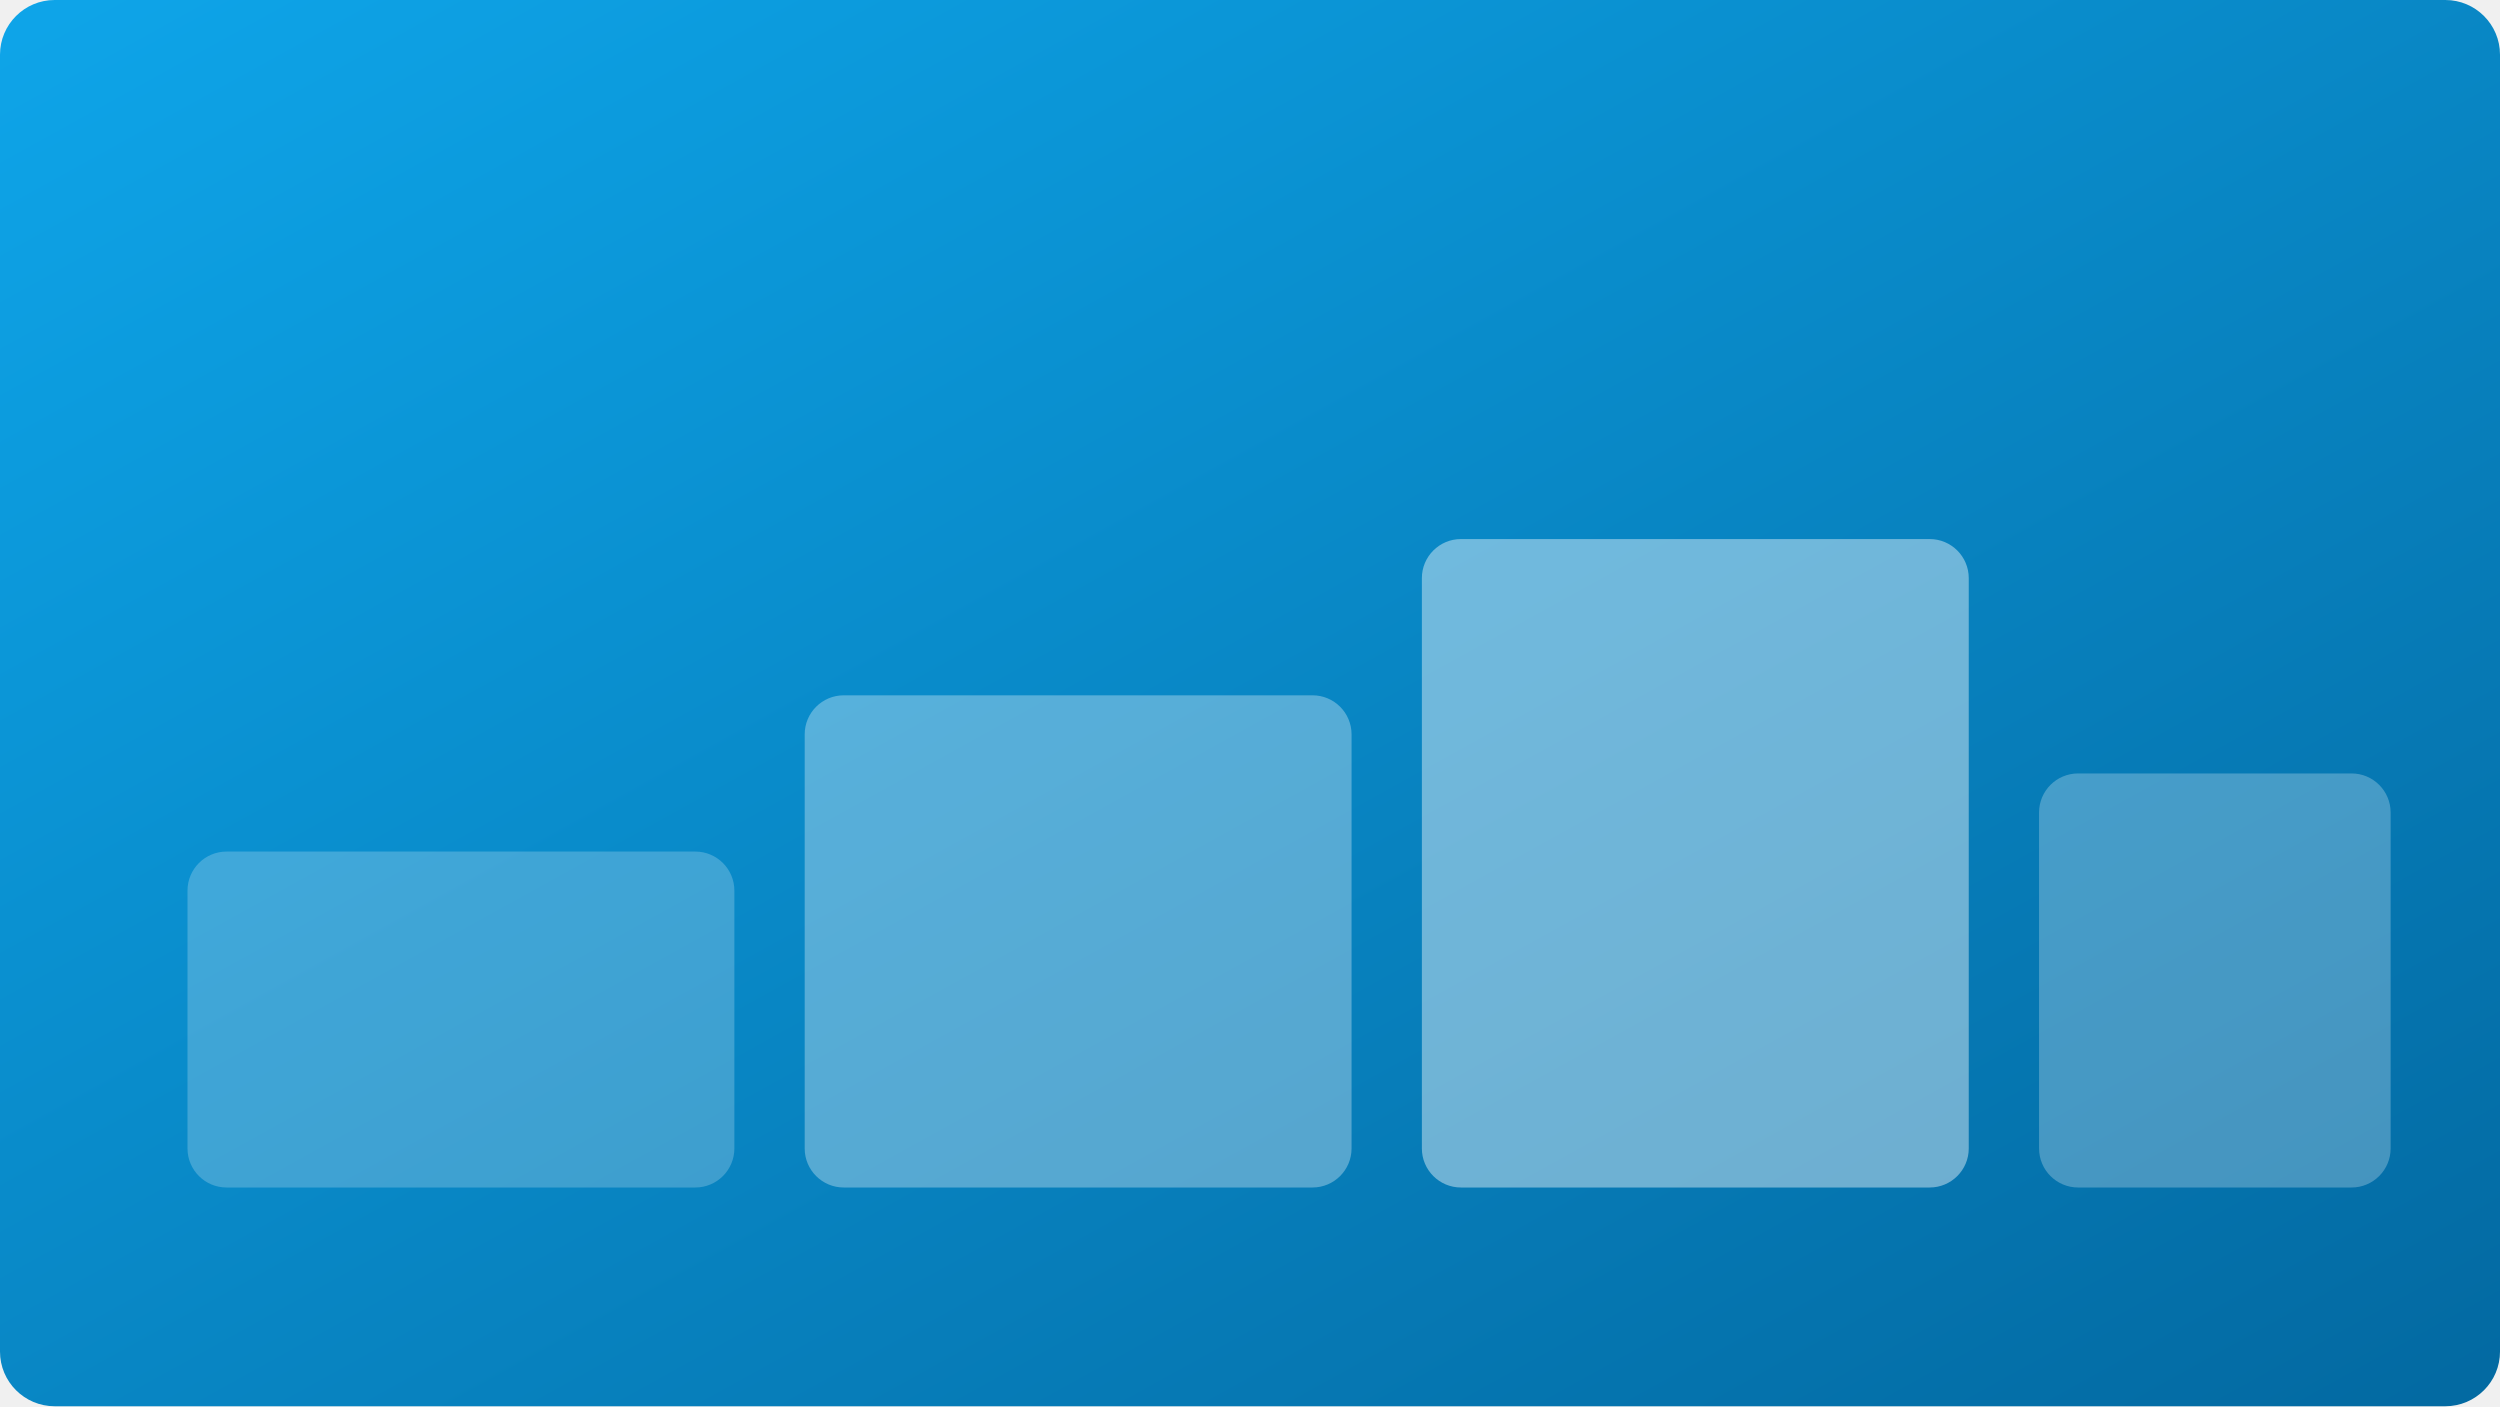
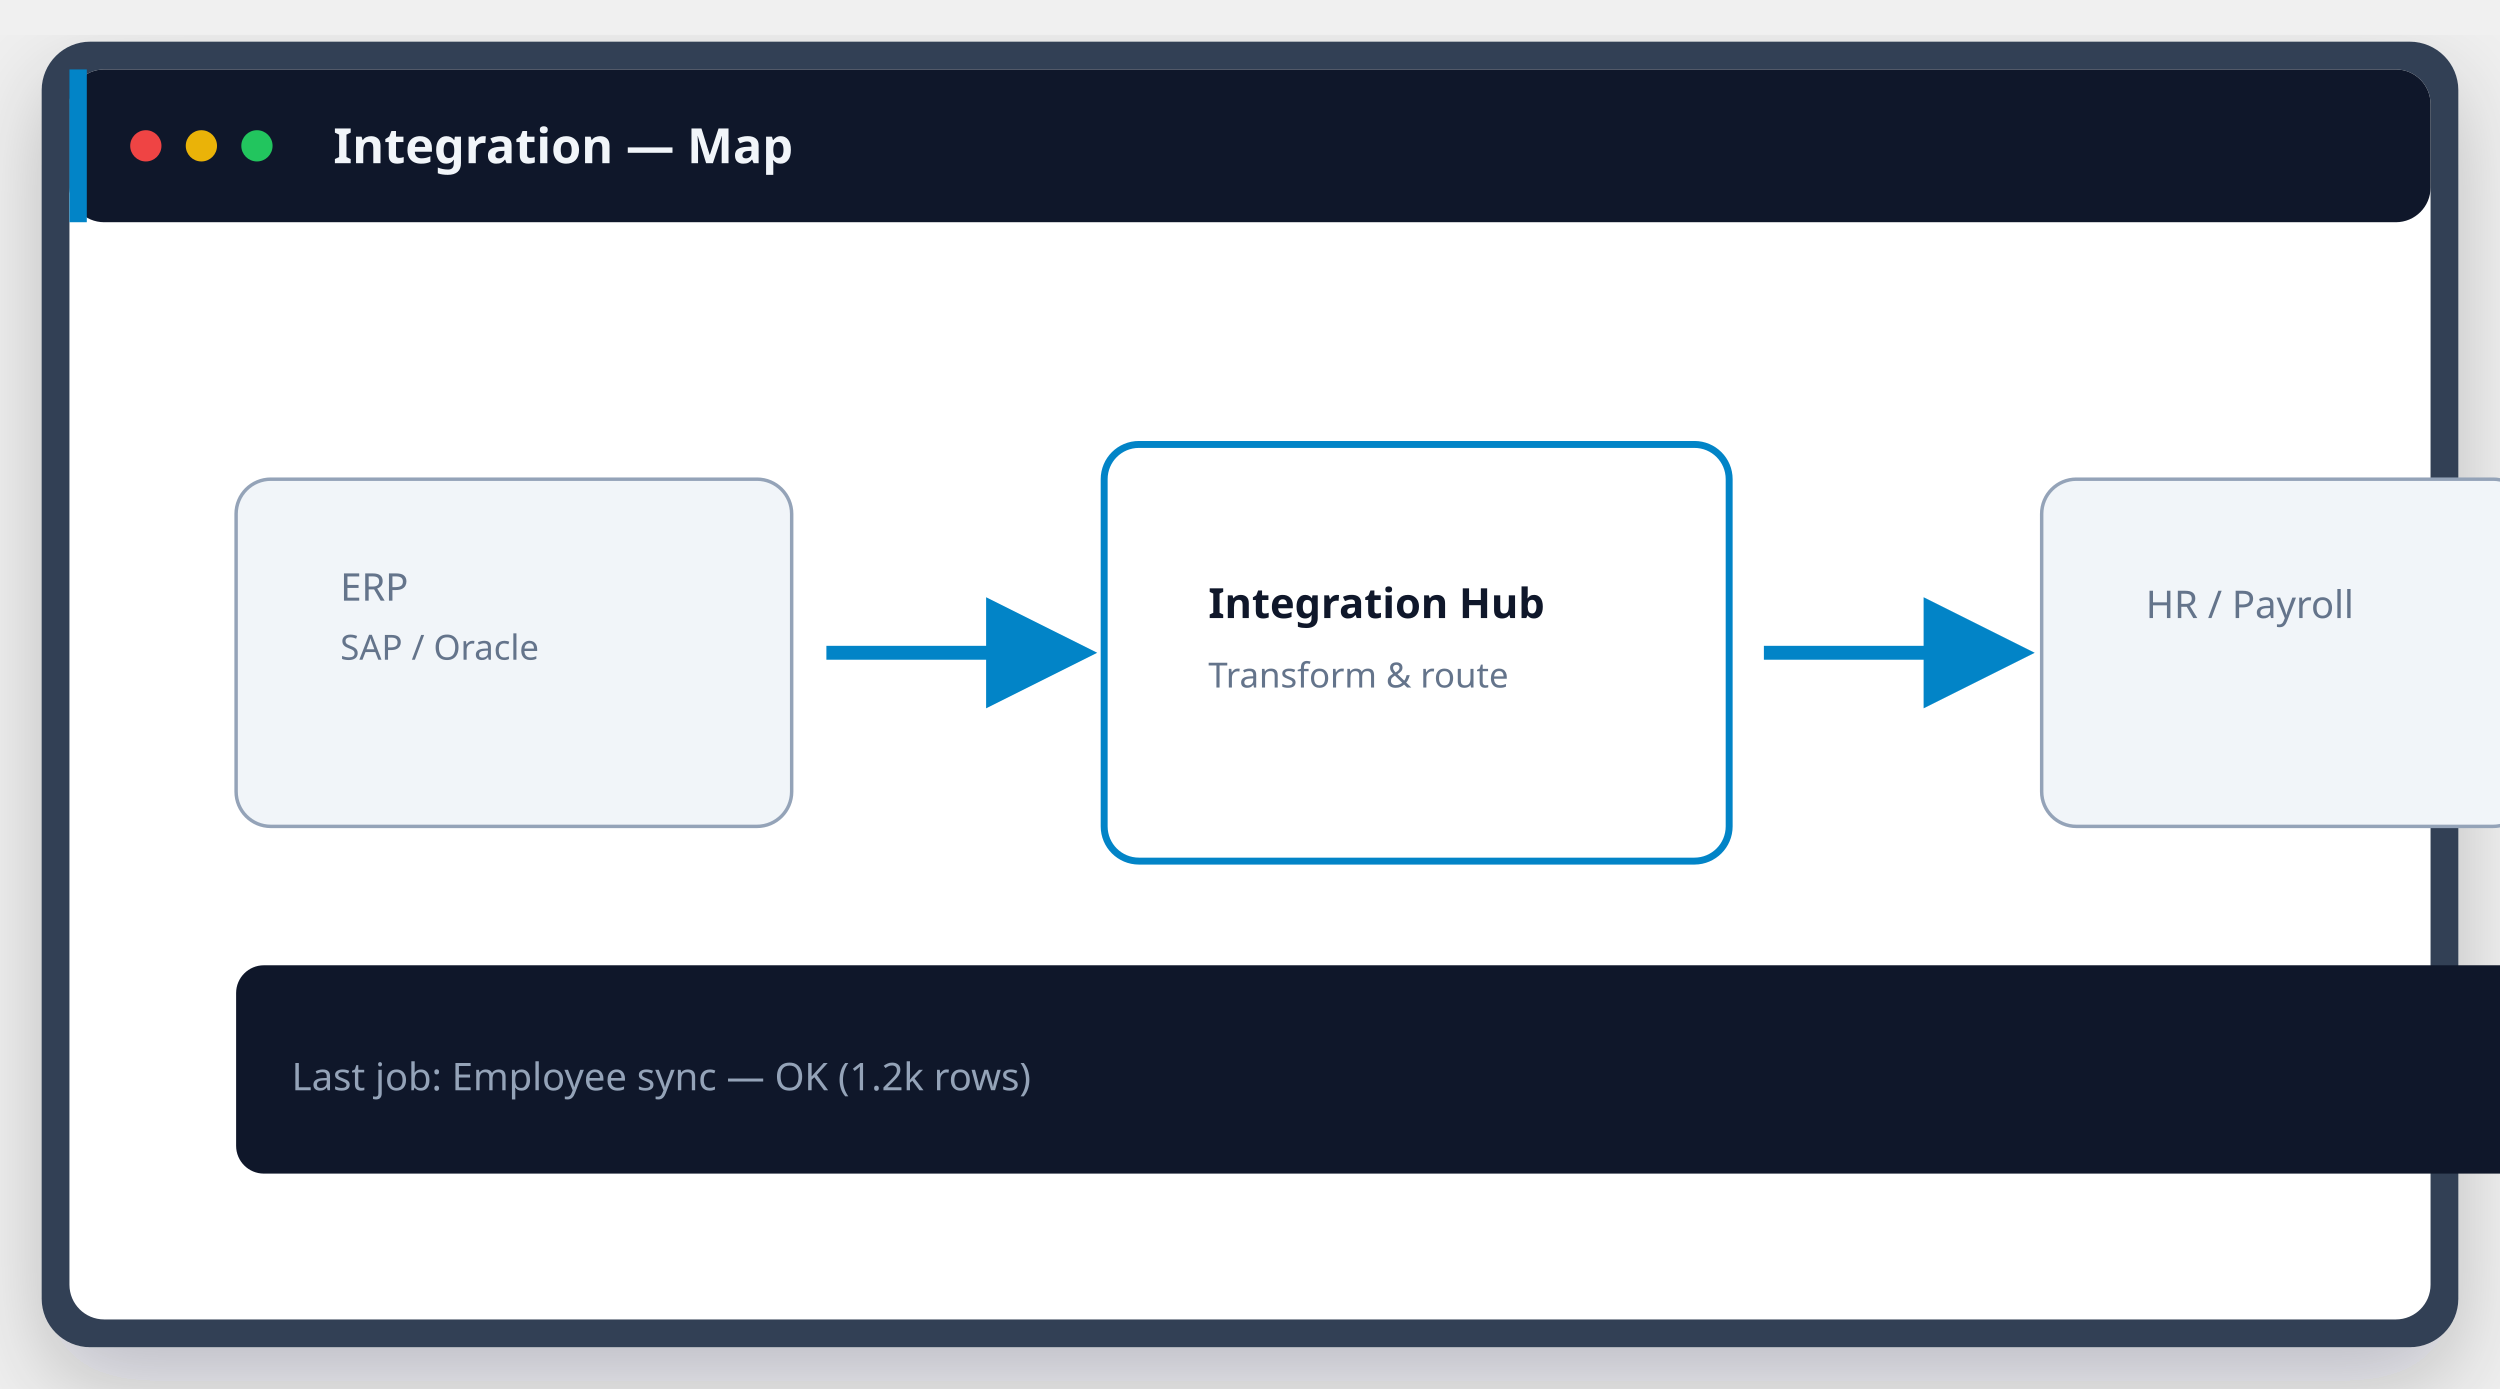
- <svg xmlns="http://www.w3.org/2000/svg" viewBox="0 0 640 360">
+ <svg xmlns="http://www.w3.org/2000/svg" viewBox="0 0 720 400" width="720" height="400">
  <defs>
-     <linearGradient id="g" x1="0" y1="0" x2="1" y2="1">
-       <stop stop-color="#0ea5e9" />
-       <stop offset="1" stop-color="#0369a1" />
-     </linearGradient>
+     <filter id="sd" x="-15%" y="-15%" width="130%" height="130%">
+       <feDropShadow dx="0" dy="10" stdDeviation="14" flood-color="#0f172a" flood-opacity=".22" />
+     </filter>
  </defs>
-   <rect width="640" height="360" rx="14" fill="url(#g)" />
-   <rect x="48" y="218" width="140" height="86" rx="10" fill="#fff" opacity=".22" />
-   <rect x="206" y="178" width="140" height="126" rx="10" fill="#fff" opacity=".32" />
-   <rect x="364" y="138" width="140" height="166" rx="10" fill="#fff" opacity=".42" />
-   <rect x="522" y="198" width="90" height="106" rx="10" fill="#fff" opacity=".26" />
+   <rect x="12" y="12" width="696" height="376" rx="14" fill="#334155" filter="url(#sd)" />
+   <rect x="20" y="20" width="680" height="360" rx="10" fill="#ffffff" />
+   <rect x="20" y="20" width="680" height="44" rx="10" fill="#0f172a" />
+   <rect x="20" y="20" width="5" height="44" rx="10 0 0 10" fill="#0284c7" />
+   <circle cx="42" cy="42" r="4.5" fill="#ef4444" />
+   <circle cx="58" cy="42" r="4.5" fill="#eab308" />
+   <circle cx="74" cy="42" r="4.5" fill="#22c55e" />
+   <text x="96" y="47" fill="#f1f5f9" font-family="Segoe UI,system-ui,sans-serif" font-size="14" font-weight="600">Integration — Map</text>
+   <g transform="translate(28 78)">
+     <defs>
+       <marker id="int-arr-a" markerWidth="8" markerHeight="8" refX="6" refY="4" orient="auto">
+         <polygon points="0 0, 8 4, 0 8" fill="#0284c7" />
+       </marker>
+       <marker id="int-arr-b" markerWidth="8" markerHeight="8" refX="6" refY="4" orient="auto">
+         <polygon points="0 0, 8 4, 0 8" fill="#0284c7" />
+       </marker>
+     </defs>
+     <rect x="40" y="60" width="160" height="100" rx="10" fill="#f1f5f9" stroke="#94a3b8" />
+     <text x="70" y="95" fill="#64748b" font-family="Segoe UI,sans-serif" font-size="11">ERP</text>
+     <text x="70" y="112" fill="#64748b" font-family="Segoe UI,sans-serif" font-size="10">SAP / Oracle</text>
+     <path d="M210 110 L280 110" stroke="#0284c7" stroke-width="4" marker-end="url(#int-arr-a)" />
+     <rect x="290" y="50" width="180" height="120" rx="10" fill="#fff" stroke="#0284c7" stroke-width="2" />
+     <text x="320" y="100" fill="#0f172a" font-family="Segoe UI,sans-serif" font-size="12" font-weight="700">Integration Hub</text>
+     <text x="320" y="120" fill="#64748b" font-family="Segoe UI,sans-serif" font-size="10">Transform &amp; route</text>
+     <path d="M480 110 L550 110" stroke="#0284c7" stroke-width="4" marker-end="url(#int-arr-b)" />
+     <rect x="560" y="60" width="140" height="100" rx="10" fill="#f1f5f9" stroke="#94a3b8" />
+     <text x="590" y="100" fill="#64748b" font-family="Segoe UI,sans-serif" font-size="11">HR / Payroll</text>
+     <rect x="40" y="200" width="664" height="60" rx="8" fill="#0f172a" />
+     <text x="56" y="236" fill="#94a3b8" font-family="Segoe UI,sans-serif" font-size="11">Last job: Employee sync — OK (1.2k rows)</text>
+   </g>
</svg>
